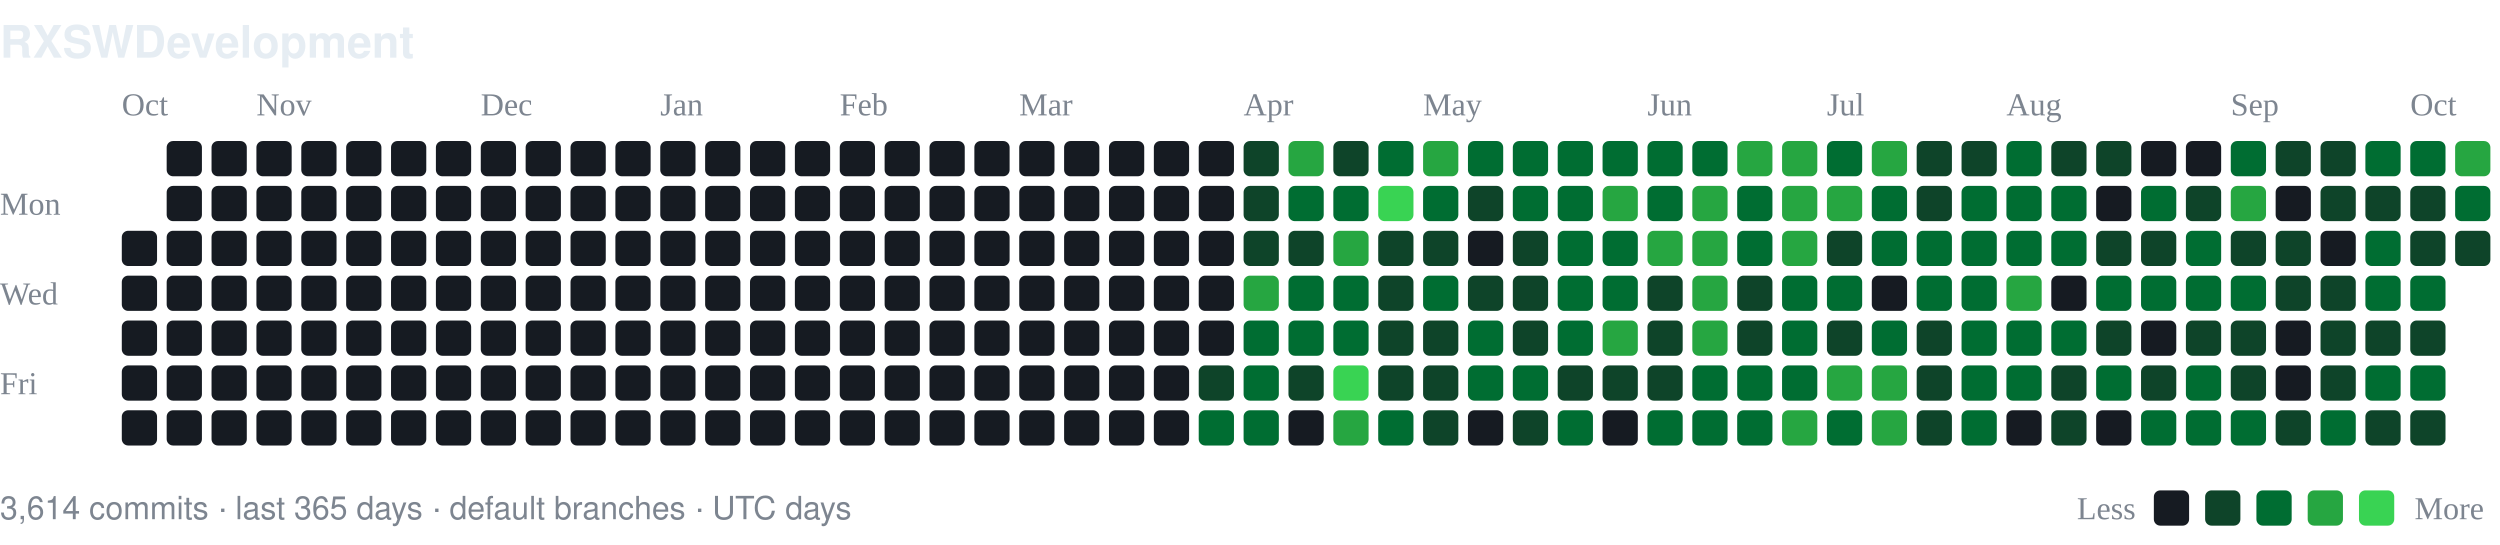
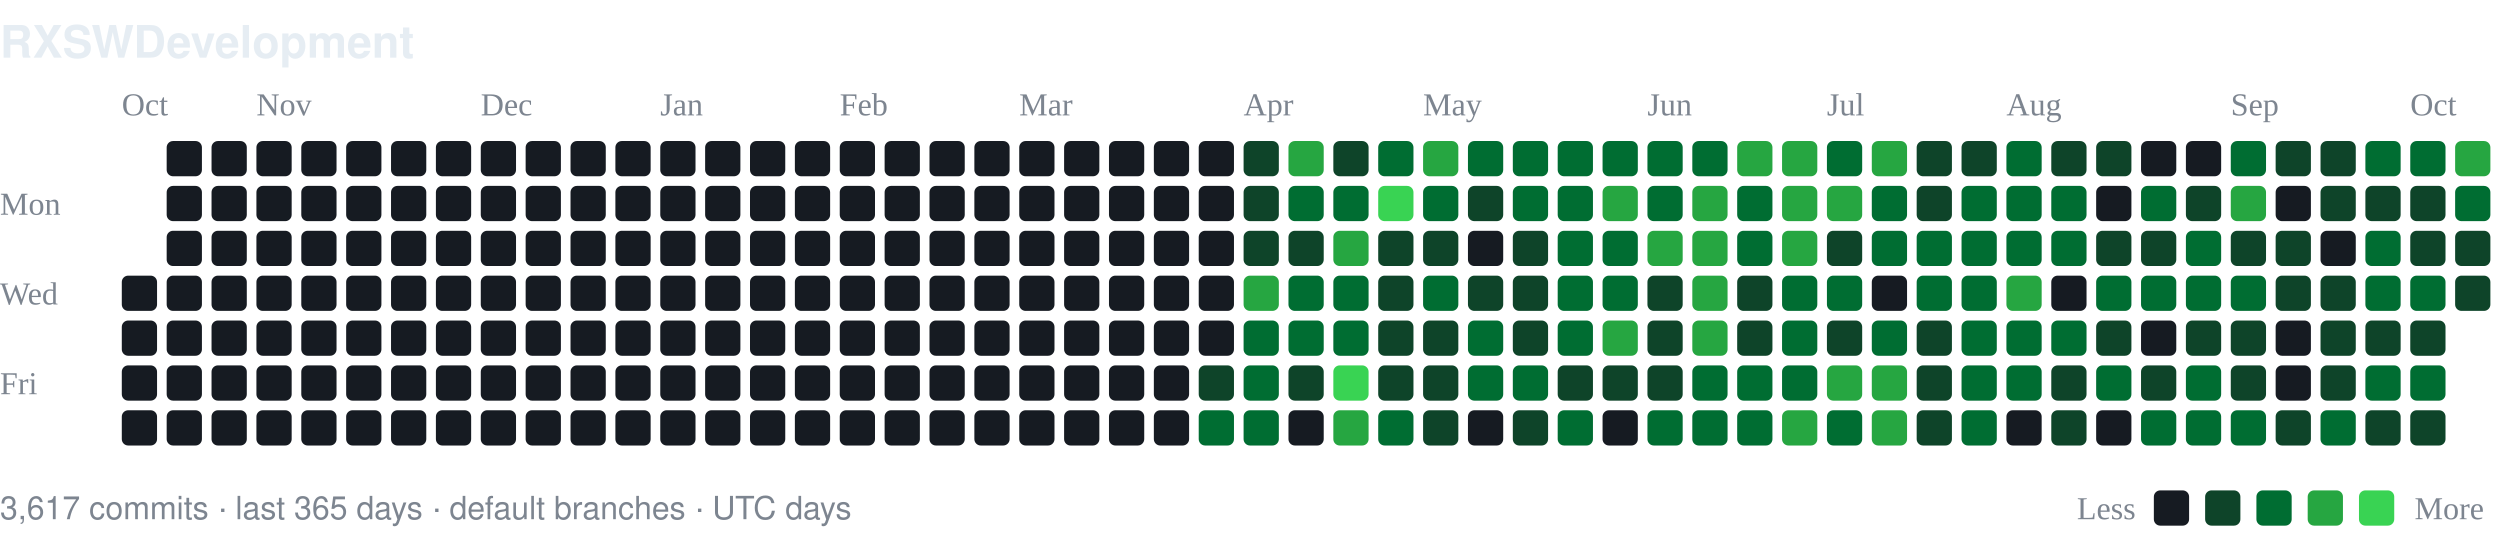
<svg xmlns="http://www.w3.org/2000/svg" width="780" height="170" viewBox="0 0 780 170" role="img">
  <text x="0" y="18" font-size="14" font-weight="600" fill="#e6edf3" font-family="ui-sans-serif,-apple-system,Segoe UI,Helvetica,Arial,sans-serif">RXSWDevelopment</text>
  <text x="0" y="67" font-size="10" fill="#7d8590">Mon</text>
  <text x="0" y="95" font-size="10" fill="#7d8590">Wed</text>
  <text x="0" y="123" font-size="10" fill="#7d8590">Fri</text>
  <text x="38" y="36" font-size="10" fill="#7d8590">Oct</text>
-   <rect x="38" y="72" width="11" height="11" rx="2" fill="#161b22" />
  <rect x="38" y="86" width="11" height="11" rx="2" fill="#161b22" />
  <rect x="38" y="100" width="11" height="11" rx="2" fill="#161b22" />
  <rect x="38" y="114" width="11" height="11" rx="2" fill="#161b22" />
  <rect x="38" y="128" width="11" height="11" rx="2" fill="#161b22" />
  <rect x="52" y="44" width="11" height="11" rx="2" fill="#161b22" />
  <rect x="52" y="58" width="11" height="11" rx="2" fill="#161b22" />
  <rect x="52" y="72" width="11" height="11" rx="2" fill="#161b22" />
  <rect x="52" y="86" width="11" height="11" rx="2" fill="#161b22" />
  <rect x="52" y="100" width="11" height="11" rx="2" fill="#161b22" />
  <rect x="52" y="114" width="11" height="11" rx="2" fill="#161b22" />
  <rect x="52" y="128" width="11" height="11" rx="2" fill="#161b22" />
  <rect x="66" y="44" width="11" height="11" rx="2" fill="#161b22" />
  <rect x="66" y="58" width="11" height="11" rx="2" fill="#161b22" />
  <rect x="66" y="72" width="11" height="11" rx="2" fill="#161b22" />
  <rect x="66" y="86" width="11" height="11" rx="2" fill="#161b22" />
  <rect x="66" y="100" width="11" height="11" rx="2" fill="#161b22" />
  <rect x="66" y="114" width="11" height="11" rx="2" fill="#161b22" />
  <rect x="66" y="128" width="11" height="11" rx="2" fill="#161b22" />
  <text x="80" y="36" font-size="10" fill="#7d8590">Nov</text>
  <rect x="80" y="44" width="11" height="11" rx="2" fill="#161b22" />
  <rect x="80" y="58" width="11" height="11" rx="2" fill="#161b22" />
  <rect x="80" y="72" width="11" height="11" rx="2" fill="#161b22" />
  <rect x="80" y="86" width="11" height="11" rx="2" fill="#161b22" />
  <rect x="80" y="100" width="11" height="11" rx="2" fill="#161b22" />
  <rect x="80" y="114" width="11" height="11" rx="2" fill="#161b22" />
  <rect x="80" y="128" width="11" height="11" rx="2" fill="#161b22" />
  <rect x="94" y="44" width="11" height="11" rx="2" fill="#161b22" />
  <rect x="94" y="58" width="11" height="11" rx="2" fill="#161b22" />
  <rect x="94" y="72" width="11" height="11" rx="2" fill="#161b22" />
  <rect x="94" y="86" width="11" height="11" rx="2" fill="#161b22" />
  <rect x="94" y="100" width="11" height="11" rx="2" fill="#161b22" />
  <rect x="94" y="114" width="11" height="11" rx="2" fill="#161b22" />
  <rect x="94" y="128" width="11" height="11" rx="2" fill="#161b22" />
  <rect x="108" y="44" width="11" height="11" rx="2" fill="#161b22" />
  <rect x="108" y="58" width="11" height="11" rx="2" fill="#161b22" />
  <rect x="108" y="72" width="11" height="11" rx="2" fill="#161b22" />
  <rect x="108" y="86" width="11" height="11" rx="2" fill="#161b22" />
  <rect x="108" y="100" width="11" height="11" rx="2" fill="#161b22" />
  <rect x="108" y="114" width="11" height="11" rx="2" fill="#161b22" />
  <rect x="108" y="128" width="11" height="11" rx="2" fill="#161b22" />
  <rect x="122" y="44" width="11" height="11" rx="2" fill="#161b22" />
  <rect x="122" y="58" width="11" height="11" rx="2" fill="#161b22" />
  <rect x="122" y="72" width="11" height="11" rx="2" fill="#161b22" />
  <rect x="122" y="86" width="11" height="11" rx="2" fill="#161b22" />
  <rect x="122" y="100" width="11" height="11" rx="2" fill="#161b22" />
  <rect x="122" y="114" width="11" height="11" rx="2" fill="#161b22" />
  <rect x="122" y="128" width="11" height="11" rx="2" fill="#161b22" />
  <rect x="136" y="44" width="11" height="11" rx="2" fill="#161b22" />
  <rect x="136" y="58" width="11" height="11" rx="2" fill="#161b22" />
  <rect x="136" y="72" width="11" height="11" rx="2" fill="#161b22" />
  <rect x="136" y="86" width="11" height="11" rx="2" fill="#161b22" />
  <rect x="136" y="100" width="11" height="11" rx="2" fill="#161b22" />
  <rect x="136" y="114" width="11" height="11" rx="2" fill="#161b22" />
  <rect x="136" y="128" width="11" height="11" rx="2" fill="#161b22" />
  <text x="150" y="36" font-size="10" fill="#7d8590">Dec</text>
  <rect x="150" y="44" width="11" height="11" rx="2" fill="#161b22" />
  <rect x="150" y="58" width="11" height="11" rx="2" fill="#161b22" />
  <rect x="150" y="72" width="11" height="11" rx="2" fill="#161b22" />
  <rect x="150" y="86" width="11" height="11" rx="2" fill="#161b22" />
  <rect x="150" y="100" width="11" height="11" rx="2" fill="#161b22" />
  <rect x="150" y="114" width="11" height="11" rx="2" fill="#161b22" />
  <rect x="150" y="128" width="11" height="11" rx="2" fill="#161b22" />
  <rect x="164" y="44" width="11" height="11" rx="2" fill="#161b22" />
  <rect x="164" y="58" width="11" height="11" rx="2" fill="#161b22" />
  <rect x="164" y="72" width="11" height="11" rx="2" fill="#161b22" />
  <rect x="164" y="86" width="11" height="11" rx="2" fill="#161b22" />
  <rect x="164" y="100" width="11" height="11" rx="2" fill="#161b22" />
  <rect x="164" y="114" width="11" height="11" rx="2" fill="#161b22" />
  <rect x="164" y="128" width="11" height="11" rx="2" fill="#161b22" />
  <rect x="178" y="44" width="11" height="11" rx="2" fill="#161b22" />
  <rect x="178" y="58" width="11" height="11" rx="2" fill="#161b22" />
  <rect x="178" y="72" width="11" height="11" rx="2" fill="#161b22" />
  <rect x="178" y="86" width="11" height="11" rx="2" fill="#161b22" />
  <rect x="178" y="100" width="11" height="11" rx="2" fill="#161b22" />
  <rect x="178" y="114" width="11" height="11" rx="2" fill="#161b22" />
  <rect x="178" y="128" width="11" height="11" rx="2" fill="#161b22" />
  <rect x="192" y="44" width="11" height="11" rx="2" fill="#161b22" />
  <rect x="192" y="58" width="11" height="11" rx="2" fill="#161b22" />
  <rect x="192" y="72" width="11" height="11" rx="2" fill="#161b22" />
  <rect x="192" y="86" width="11" height="11" rx="2" fill="#161b22" />
  <rect x="192" y="100" width="11" height="11" rx="2" fill="#161b22" />
  <rect x="192" y="114" width="11" height="11" rx="2" fill="#161b22" />
  <rect x="192" y="128" width="11" height="11" rx="2" fill="#161b22" />
  <text x="206" y="36" font-size="10" fill="#7d8590">Jan</text>
  <rect x="206" y="44" width="11" height="11" rx="2" fill="#161b22" />
  <rect x="206" y="58" width="11" height="11" rx="2" fill="#161b22" />
  <rect x="206" y="72" width="11" height="11" rx="2" fill="#161b22" />
  <rect x="206" y="86" width="11" height="11" rx="2" fill="#161b22" />
  <rect x="206" y="100" width="11" height="11" rx="2" fill="#161b22" />
  <rect x="206" y="114" width="11" height="11" rx="2" fill="#161b22" />
  <rect x="206" y="128" width="11" height="11" rx="2" fill="#161b22" />
  <rect x="220" y="44" width="11" height="11" rx="2" fill="#161b22" />
  <rect x="220" y="58" width="11" height="11" rx="2" fill="#161b22" />
  <rect x="220" y="72" width="11" height="11" rx="2" fill="#161b22" />
  <rect x="220" y="86" width="11" height="11" rx="2" fill="#161b22" />
  <rect x="220" y="100" width="11" height="11" rx="2" fill="#161b22" />
  <rect x="220" y="114" width="11" height="11" rx="2" fill="#161b22" />
  <rect x="220" y="128" width="11" height="11" rx="2" fill="#161b22" />
  <rect x="234" y="44" width="11" height="11" rx="2" fill="#161b22" />
  <rect x="234" y="58" width="11" height="11" rx="2" fill="#161b22" />
  <rect x="234" y="72" width="11" height="11" rx="2" fill="#161b22" />
  <rect x="234" y="86" width="11" height="11" rx="2" fill="#161b22" />
  <rect x="234" y="100" width="11" height="11" rx="2" fill="#161b22" />
  <rect x="234" y="114" width="11" height="11" rx="2" fill="#161b22" />
  <rect x="234" y="128" width="11" height="11" rx="2" fill="#161b22" />
  <rect x="248" y="44" width="11" height="11" rx="2" fill="#161b22" />
  <rect x="248" y="58" width="11" height="11" rx="2" fill="#161b22" />
  <rect x="248" y="72" width="11" height="11" rx="2" fill="#161b22" />
  <rect x="248" y="86" width="11" height="11" rx="2" fill="#161b22" />
  <rect x="248" y="100" width="11" height="11" rx="2" fill="#161b22" />
  <rect x="248" y="114" width="11" height="11" rx="2" fill="#161b22" />
  <rect x="248" y="128" width="11" height="11" rx="2" fill="#161b22" />
  <text x="262" y="36" font-size="10" fill="#7d8590">Feb</text>
  <rect x="262" y="44" width="11" height="11" rx="2" fill="#161b22" />
  <rect x="262" y="58" width="11" height="11" rx="2" fill="#161b22" />
  <rect x="262" y="72" width="11" height="11" rx="2" fill="#161b22" />
  <rect x="262" y="86" width="11" height="11" rx="2" fill="#161b22" />
  <rect x="262" y="100" width="11" height="11" rx="2" fill="#161b22" />
  <rect x="262" y="114" width="11" height="11" rx="2" fill="#161b22" />
  <rect x="262" y="128" width="11" height="11" rx="2" fill="#161b22" />
  <rect x="276" y="44" width="11" height="11" rx="2" fill="#161b22" />
  <rect x="276" y="58" width="11" height="11" rx="2" fill="#161b22" />
  <rect x="276" y="72" width="11" height="11" rx="2" fill="#161b22" />
  <rect x="276" y="86" width="11" height="11" rx="2" fill="#161b22" />
  <rect x="276" y="100" width="11" height="11" rx="2" fill="#161b22" />
  <rect x="276" y="114" width="11" height="11" rx="2" fill="#161b22" />
  <rect x="276" y="128" width="11" height="11" rx="2" fill="#161b22" />
  <rect x="290" y="44" width="11" height="11" rx="2" fill="#161b22" />
  <rect x="290" y="58" width="11" height="11" rx="2" fill="#161b22" />
  <rect x="290" y="72" width="11" height="11" rx="2" fill="#161b22" />
  <rect x="290" y="86" width="11" height="11" rx="2" fill="#161b22" />
  <rect x="290" y="100" width="11" height="11" rx="2" fill="#161b22" />
  <rect x="290" y="114" width="11" height="11" rx="2" fill="#161b22" />
  <rect x="290" y="128" width="11" height="11" rx="2" fill="#161b22" />
  <rect x="304" y="44" width="11" height="11" rx="2" fill="#161b22" />
  <rect x="304" y="58" width="11" height="11" rx="2" fill="#161b22" />
  <rect x="304" y="72" width="11" height="11" rx="2" fill="#161b22" />
  <rect x="304" y="86" width="11" height="11" rx="2" fill="#161b22" />
  <rect x="304" y="100" width="11" height="11" rx="2" fill="#161b22" />
  <rect x="304" y="114" width="11" height="11" rx="2" fill="#161b22" />
  <rect x="304" y="128" width="11" height="11" rx="2" fill="#161b22" />
  <text x="318" y="36" font-size="10" fill="#7d8590">Mar</text>
  <rect x="318" y="44" width="11" height="11" rx="2" fill="#161b22" />
  <rect x="318" y="58" width="11" height="11" rx="2" fill="#161b22" />
  <rect x="318" y="72" width="11" height="11" rx="2" fill="#161b22" />
  <rect x="318" y="86" width="11" height="11" rx="2" fill="#161b22" />
  <rect x="318" y="100" width="11" height="11" rx="2" fill="#161b22" />
  <rect x="318" y="114" width="11" height="11" rx="2" fill="#161b22" />
  <rect x="318" y="128" width="11" height="11" rx="2" fill="#161b22" />
  <rect x="332" y="44" width="11" height="11" rx="2" fill="#161b22" />
  <rect x="332" y="58" width="11" height="11" rx="2" fill="#161b22" />
  <rect x="332" y="72" width="11" height="11" rx="2" fill="#161b22" />
  <rect x="332" y="86" width="11" height="11" rx="2" fill="#161b22" />
  <rect x="332" y="100" width="11" height="11" rx="2" fill="#161b22" />
  <rect x="332" y="114" width="11" height="11" rx="2" fill="#161b22" />
  <rect x="332" y="128" width="11" height="11" rx="2" fill="#161b22" />
  <rect x="346" y="44" width="11" height="11" rx="2" fill="#161b22" />
  <rect x="346" y="58" width="11" height="11" rx="2" fill="#161b22" />
  <rect x="346" y="72" width="11" height="11" rx="2" fill="#161b22" />
  <rect x="346" y="86" width="11" height="11" rx="2" fill="#161b22" />
  <rect x="346" y="100" width="11" height="11" rx="2" fill="#161b22" />
  <rect x="346" y="114" width="11" height="11" rx="2" fill="#161b22" />
  <rect x="346" y="128" width="11" height="11" rx="2" fill="#161b22" />
  <rect x="360" y="44" width="11" height="11" rx="2" fill="#161b22" />
  <rect x="360" y="58" width="11" height="11" rx="2" fill="#161b22" />
  <rect x="360" y="72" width="11" height="11" rx="2" fill="#161b22" />
  <rect x="360" y="86" width="11" height="11" rx="2" fill="#161b22" />
  <rect x="360" y="100" width="11" height="11" rx="2" fill="#161b22" />
  <rect x="360" y="114" width="11" height="11" rx="2" fill="#161b22" />
  <rect x="360" y="128" width="11" height="11" rx="2" fill="#161b22" />
  <rect x="374" y="44" width="11" height="11" rx="2" fill="#161b22" />
  <rect x="374" y="58" width="11" height="11" rx="2" fill="#161b22" />
  <rect x="374" y="72" width="11" height="11" rx="2" fill="#161b22" />
  <rect x="374" y="86" width="11" height="11" rx="2" fill="#161b22" />
  <rect x="374" y="100" width="11" height="11" rx="2" fill="#161b22" />
  <rect x="374" y="114" width="11" height="11" rx="2" fill="#0e4429" />
  <rect x="374" y="128" width="11" height="11" rx="2" fill="#006d32" />
  <text x="388" y="36" font-size="10" fill="#7d8590">Apr</text>
  <rect x="388" y="44" width="11" height="11" rx="2" fill="#0e4429" />
  <rect x="388" y="58" width="11" height="11" rx="2" fill="#0e4429" />
  <rect x="388" y="72" width="11" height="11" rx="2" fill="#0e4429" />
  <rect x="388" y="86" width="11" height="11" rx="2" fill="#26a641" />
  <rect x="388" y="100" width="11" height="11" rx="2" fill="#006d32" />
  <rect x="388" y="114" width="11" height="11" rx="2" fill="#006d32" />
  <rect x="388" y="128" width="11" height="11" rx="2" fill="#006d32" />
  <rect x="402" y="44" width="11" height="11" rx="2" fill="#26a641" />
  <rect x="402" y="58" width="11" height="11" rx="2" fill="#006d32" />
  <rect x="402" y="72" width="11" height="11" rx="2" fill="#0e4429" />
  <rect x="402" y="86" width="11" height="11" rx="2" fill="#006d32" />
  <rect x="402" y="100" width="11" height="11" rx="2" fill="#006d32" />
  <rect x="402" y="114" width="11" height="11" rx="2" fill="#0e4429" />
  <rect x="402" y="128" width="11" height="11" rx="2" fill="#161b22" />
  <rect x="416" y="44" width="11" height="11" rx="2" fill="#0e4429" />
  <rect x="416" y="58" width="11" height="11" rx="2" fill="#006d32" />
  <rect x="416" y="72" width="11" height="11" rx="2" fill="#26a641" />
  <rect x="416" y="86" width="11" height="11" rx="2" fill="#006d32" />
  <rect x="416" y="100" width="11" height="11" rx="2" fill="#006d32" />
  <rect x="416" y="114" width="11" height="11" rx="2" fill="#39d353" />
  <rect x="416" y="128" width="11" height="11" rx="2" fill="#26a641" />
  <rect x="430" y="44" width="11" height="11" rx="2" fill="#006d32" />
  <rect x="430" y="58" width="11" height="11" rx="2" fill="#39d353" />
  <rect x="430" y="72" width="11" height="11" rx="2" fill="#0e4429" />
  <rect x="430" y="86" width="11" height="11" rx="2" fill="#0e4429" />
  <rect x="430" y="100" width="11" height="11" rx="2" fill="#0e4429" />
  <rect x="430" y="114" width="11" height="11" rx="2" fill="#0e4429" />
  <rect x="430" y="128" width="11" height="11" rx="2" fill="#006d32" />
  <text x="444" y="36" font-size="10" fill="#7d8590">May</text>
  <rect x="444" y="44" width="11" height="11" rx="2" fill="#26a641" />
  <rect x="444" y="58" width="11" height="11" rx="2" fill="#006d32" />
  <rect x="444" y="72" width="11" height="11" rx="2" fill="#0e4429" />
  <rect x="444" y="86" width="11" height="11" rx="2" fill="#006d32" />
  <rect x="444" y="100" width="11" height="11" rx="2" fill="#0e4429" />
  <rect x="444" y="114" width="11" height="11" rx="2" fill="#0e4429" />
  <rect x="444" y="128" width="11" height="11" rx="2" fill="#0e4429" />
  <rect x="458" y="44" width="11" height="11" rx="2" fill="#006d32" />
  <rect x="458" y="58" width="11" height="11" rx="2" fill="#0e4429" />
  <rect x="458" y="72" width="11" height="11" rx="2" fill="#161b22" />
  <rect x="458" y="86" width="11" height="11" rx="2" fill="#0e4429" />
  <rect x="458" y="100" width="11" height="11" rx="2" fill="#006d32" />
  <rect x="458" y="114" width="11" height="11" rx="2" fill="#006d32" />
  <rect x="458" y="128" width="11" height="11" rx="2" fill="#161b22" />
  <rect x="472" y="44" width="11" height="11" rx="2" fill="#006d32" />
  <rect x="472" y="58" width="11" height="11" rx="2" fill="#006d32" />
  <rect x="472" y="72" width="11" height="11" rx="2" fill="#0e4429" />
  <rect x="472" y="86" width="11" height="11" rx="2" fill="#0e4429" />
  <rect x="472" y="100" width="11" height="11" rx="2" fill="#0e4429" />
  <rect x="472" y="114" width="11" height="11" rx="2" fill="#006d32" />
  <rect x="472" y="128" width="11" height="11" rx="2" fill="#0e4429" />
  <rect x="486" y="44" width="11" height="11" rx="2" fill="#006d32" />
  <rect x="486" y="58" width="11" height="11" rx="2" fill="#006d32" />
  <rect x="486" y="72" width="11" height="11" rx="2" fill="#006d32" />
  <rect x="486" y="86" width="11" height="11" rx="2" fill="#006d32" />
  <rect x="486" y="100" width="11" height="11" rx="2" fill="#006d32" />
  <rect x="486" y="114" width="11" height="11" rx="2" fill="#0e4429" />
  <rect x="486" y="128" width="11" height="11" rx="2" fill="#006d32" />
  <rect x="500" y="44" width="11" height="11" rx="2" fill="#006d32" />
  <rect x="500" y="58" width="11" height="11" rx="2" fill="#26a641" />
  <rect x="500" y="72" width="11" height="11" rx="2" fill="#006d32" />
  <rect x="500" y="86" width="11" height="11" rx="2" fill="#006d32" />
  <rect x="500" y="100" width="11" height="11" rx="2" fill="#26a641" />
  <rect x="500" y="114" width="11" height="11" rx="2" fill="#0e4429" />
  <rect x="500" y="128" width="11" height="11" rx="2" fill="#161b22" />
  <text x="514" y="36" font-size="10" fill="#7d8590">Jun</text>
  <rect x="514" y="44" width="11" height="11" rx="2" fill="#006d32" />
  <rect x="514" y="58" width="11" height="11" rx="2" fill="#006d32" />
  <rect x="514" y="72" width="11" height="11" rx="2" fill="#26a641" />
  <rect x="514" y="86" width="11" height="11" rx="2" fill="#0e4429" />
  <rect x="514" y="100" width="11" height="11" rx="2" fill="#0e4429" />
  <rect x="514" y="114" width="11" height="11" rx="2" fill="#0e4429" />
  <rect x="514" y="128" width="11" height="11" rx="2" fill="#006d32" />
  <rect x="528" y="44" width="11" height="11" rx="2" fill="#006d32" />
  <rect x="528" y="58" width="11" height="11" rx="2" fill="#26a641" />
  <rect x="528" y="72" width="11" height="11" rx="2" fill="#26a641" />
  <rect x="528" y="86" width="11" height="11" rx="2" fill="#26a641" />
  <rect x="528" y="100" width="11" height="11" rx="2" fill="#26a641" />
  <rect x="528" y="114" width="11" height="11" rx="2" fill="#006d32" />
  <rect x="528" y="128" width="11" height="11" rx="2" fill="#006d32" />
  <rect x="542" y="44" width="11" height="11" rx="2" fill="#26a641" />
  <rect x="542" y="58" width="11" height="11" rx="2" fill="#006d32" />
  <rect x="542" y="72" width="11" height="11" rx="2" fill="#006d32" />
  <rect x="542" y="86" width="11" height="11" rx="2" fill="#0e4429" />
  <rect x="542" y="100" width="11" height="11" rx="2" fill="#0e4429" />
  <rect x="542" y="114" width="11" height="11" rx="2" fill="#006d32" />
  <rect x="542" y="128" width="11" height="11" rx="2" fill="#006d32" />
  <rect x="556" y="44" width="11" height="11" rx="2" fill="#26a641" />
  <rect x="556" y="58" width="11" height="11" rx="2" fill="#26a641" />
  <rect x="556" y="72" width="11" height="11" rx="2" fill="#26a641" />
  <rect x="556" y="86" width="11" height="11" rx="2" fill="#006d32" />
  <rect x="556" y="100" width="11" height="11" rx="2" fill="#006d32" />
  <rect x="556" y="114" width="11" height="11" rx="2" fill="#006d32" />
  <rect x="556" y="128" width="11" height="11" rx="2" fill="#26a641" />
  <text x="570" y="36" font-size="10" fill="#7d8590">Jul</text>
  <rect x="570" y="44" width="11" height="11" rx="2" fill="#006d32" />
  <rect x="570" y="58" width="11" height="11" rx="2" fill="#26a641" />
  <rect x="570" y="72" width="11" height="11" rx="2" fill="#0e4429" />
  <rect x="570" y="86" width="11" height="11" rx="2" fill="#006d32" />
  <rect x="570" y="100" width="11" height="11" rx="2" fill="#0e4429" />
  <rect x="570" y="114" width="11" height="11" rx="2" fill="#26a641" />
  <rect x="570" y="128" width="11" height="11" rx="2" fill="#006d32" />
  <rect x="584" y="44" width="11" height="11" rx="2" fill="#26a641" />
  <rect x="584" y="58" width="11" height="11" rx="2" fill="#006d32" />
  <rect x="584" y="72" width="11" height="11" rx="2" fill="#006d32" />
  <rect x="584" y="86" width="11" height="11" rx="2" fill="#161b22" />
  <rect x="584" y="100" width="11" height="11" rx="2" fill="#006d32" />
  <rect x="584" y="114" width="11" height="11" rx="2" fill="#26a641" />
  <rect x="584" y="128" width="11" height="11" rx="2" fill="#26a641" />
  <rect x="598" y="44" width="11" height="11" rx="2" fill="#0e4429" />
  <rect x="598" y="58" width="11" height="11" rx="2" fill="#0e4429" />
  <rect x="598" y="72" width="11" height="11" rx="2" fill="#006d32" />
  <rect x="598" y="86" width="11" height="11" rx="2" fill="#006d32" />
  <rect x="598" y="100" width="11" height="11" rx="2" fill="#0e4429" />
  <rect x="598" y="114" width="11" height="11" rx="2" fill="#0e4429" />
  <rect x="598" y="128" width="11" height="11" rx="2" fill="#0e4429" />
  <rect x="612" y="44" width="11" height="11" rx="2" fill="#0e4429" />
  <rect x="612" y="58" width="11" height="11" rx="2" fill="#006d32" />
  <rect x="612" y="72" width="11" height="11" rx="2" fill="#006d32" />
  <rect x="612" y="86" width="11" height="11" rx="2" fill="#006d32" />
  <rect x="612" y="100" width="11" height="11" rx="2" fill="#006d32" />
  <rect x="612" y="114" width="11" height="11" rx="2" fill="#006d32" />
  <rect x="612" y="128" width="11" height="11" rx="2" fill="#006d32" />
  <text x="626" y="36" font-size="10" fill="#7d8590">Aug</text>
  <rect x="626" y="44" width="11" height="11" rx="2" fill="#006d32" />
  <rect x="626" y="58" width="11" height="11" rx="2" fill="#006d32" />
  <rect x="626" y="72" width="11" height="11" rx="2" fill="#006d32" />
  <rect x="626" y="86" width="11" height="11" rx="2" fill="#26a641" />
  <rect x="626" y="100" width="11" height="11" rx="2" fill="#006d32" />
  <rect x="626" y="114" width="11" height="11" rx="2" fill="#006d32" />
  <rect x="626" y="128" width="11" height="11" rx="2" fill="#161b22" />
  <rect x="640" y="44" width="11" height="11" rx="2" fill="#0e4429" />
  <rect x="640" y="58" width="11" height="11" rx="2" fill="#006d32" />
  <rect x="640" y="72" width="11" height="11" rx="2" fill="#006d32" />
  <rect x="640" y="86" width="11" height="11" rx="2" fill="#161b22" />
  <rect x="640" y="100" width="11" height="11" rx="2" fill="#006d32" />
  <rect x="640" y="114" width="11" height="11" rx="2" fill="#0e4429" />
  <rect x="640" y="128" width="11" height="11" rx="2" fill="#0e4429" />
  <rect x="654" y="44" width="11" height="11" rx="2" fill="#0e4429" />
  <rect x="654" y="58" width="11" height="11" rx="2" fill="#161b22" />
  <rect x="654" y="72" width="11" height="11" rx="2" fill="#0e4429" />
  <rect x="654" y="86" width="11" height="11" rx="2" fill="#006d32" />
  <rect x="654" y="100" width="11" height="11" rx="2" fill="#0e4429" />
  <rect x="654" y="114" width="11" height="11" rx="2" fill="#006d32" />
  <rect x="654" y="128" width="11" height="11" rx="2" fill="#161b22" />
  <rect x="668" y="44" width="11" height="11" rx="2" fill="#161b22" />
  <rect x="668" y="58" width="11" height="11" rx="2" fill="#006d32" />
  <rect x="668" y="72" width="11" height="11" rx="2" fill="#0e4429" />
  <rect x="668" y="86" width="11" height="11" rx="2" fill="#006d32" />
  <rect x="668" y="100" width="11" height="11" rx="2" fill="#161b22" />
  <rect x="668" y="114" width="11" height="11" rx="2" fill="#0e4429" />
  <rect x="668" y="128" width="11" height="11" rx="2" fill="#006d32" />
  <rect x="682" y="44" width="11" height="11" rx="2" fill="#161b22" />
  <rect x="682" y="58" width="11" height="11" rx="2" fill="#0e4429" />
  <rect x="682" y="72" width="11" height="11" rx="2" fill="#006d32" />
  <rect x="682" y="86" width="11" height="11" rx="2" fill="#006d32" />
  <rect x="682" y="100" width="11" height="11" rx="2" fill="#0e4429" />
  <rect x="682" y="114" width="11" height="11" rx="2" fill="#006d32" />
  <rect x="682" y="128" width="11" height="11" rx="2" fill="#006d32" />
  <text x="696" y="36" font-size="10" fill="#7d8590">Sep</text>
  <rect x="696" y="44" width="11" height="11" rx="2" fill="#006d32" />
  <rect x="696" y="58" width="11" height="11" rx="2" fill="#26a641" />
  <rect x="696" y="72" width="11" height="11" rx="2" fill="#0e4429" />
  <rect x="696" y="86" width="11" height="11" rx="2" fill="#006d32" />
  <rect x="696" y="100" width="11" height="11" rx="2" fill="#0e4429" />
  <rect x="696" y="114" width="11" height="11" rx="2" fill="#0e4429" />
  <rect x="696" y="128" width="11" height="11" rx="2" fill="#006d32" />
  <rect x="710" y="44" width="11" height="11" rx="2" fill="#0e4429" />
  <rect x="710" y="58" width="11" height="11" rx="2" fill="#161b22" />
  <rect x="710" y="72" width="11" height="11" rx="2" fill="#0e4429" />
  <rect x="710" y="86" width="11" height="11" rx="2" fill="#0e4429" />
  <rect x="710" y="100" width="11" height="11" rx="2" fill="#161b22" />
  <rect x="710" y="114" width="11" height="11" rx="2" fill="#161b22" />
  <rect x="710" y="128" width="11" height="11" rx="2" fill="#0e4429" />
  <rect x="724" y="44" width="11" height="11" rx="2" fill="#0e4429" />
  <rect x="724" y="58" width="11" height="11" rx="2" fill="#0e4429" />
  <rect x="724" y="72" width="11" height="11" rx="2" fill="#161b22" />
  <rect x="724" y="86" width="11" height="11" rx="2" fill="#0e4429" />
  <rect x="724" y="100" width="11" height="11" rx="2" fill="#0e4429" />
  <rect x="724" y="114" width="11" height="11" rx="2" fill="#0e4429" />
  <rect x="724" y="128" width="11" height="11" rx="2" fill="#006d32" />
  <rect x="738" y="44" width="11" height="11" rx="2" fill="#006d32" />
  <rect x="738" y="58" width="11" height="11" rx="2" fill="#0e4429" />
  <rect x="738" y="72" width="11" height="11" rx="2" fill="#006d32" />
  <rect x="738" y="86" width="11" height="11" rx="2" fill="#006d32" />
  <rect x="738" y="100" width="11" height="11" rx="2" fill="#0e4429" />
  <rect x="738" y="114" width="11" height="11" rx="2" fill="#006d32" />
  <rect x="738" y="128" width="11" height="11" rx="2" fill="#0e4429" />
  <text x="752" y="36" font-size="10" fill="#7d8590">Oct</text>
  <rect x="752" y="44" width="11" height="11" rx="2" fill="#006d32" />
  <rect x="752" y="58" width="11" height="11" rx="2" fill="#0e4429" />
  <rect x="752" y="72" width="11" height="11" rx="2" fill="#0e4429" />
  <rect x="752" y="86" width="11" height="11" rx="2" fill="#006d32" />
  <rect x="752" y="100" width="11" height="11" rx="2" fill="#0e4429" />
  <rect x="752" y="114" width="11" height="11" rx="2" fill="#006d32" />
  <rect x="752" y="128" width="11" height="11" rx="2" fill="#0e4429" />
  <rect x="766" y="44" width="11" height="11" rx="2" fill="#26a641" />
  <rect x="766" y="58" width="11" height="11" rx="2" fill="#006d32" />
  <rect x="766" y="72" width="11" height="11" rx="2" fill="#0e4429" />
+   <rect x="766" y="86" width="11" height="11" rx="2" fill="#0e4429" />
  <text x="648" y="162" font-size="10" fill="#7d8590">Less</text>
  <rect x="672" y="153" width="11" height="11" rx="2" fill="#161b22" />
  <rect x="688" y="153" width="11" height="11" rx="2" fill="#0e4429" />
  <rect x="704" y="153" width="11" height="11" rx="2" fill="#006d32" />
  <rect x="720" y="153" width="11" height="11" rx="2" fill="#26a641" />
  <rect x="736" y="153" width="11" height="11" rx="2" fill="#39d353" />
  <text x="775" y="162" font-size="10" fill="#7d8590" text-anchor="end">More</text>
-   <text x="0" y="162" font-size="10" fill="#7d8590" font-family="ui-sans-serif,-apple-system,Segoe UI,Helvetica,Arial,sans-serif">3,614 commits · last 365 days · default branches · UTC days</text>
+   <text x="0" y="162" font-size="10" fill="#7d8590" font-family="ui-sans-serif,-apple-system,Segoe UI,Helvetica,Arial,sans-serif">3,617 commits · last 365 days · default branches · UTC days</text>
</svg>
